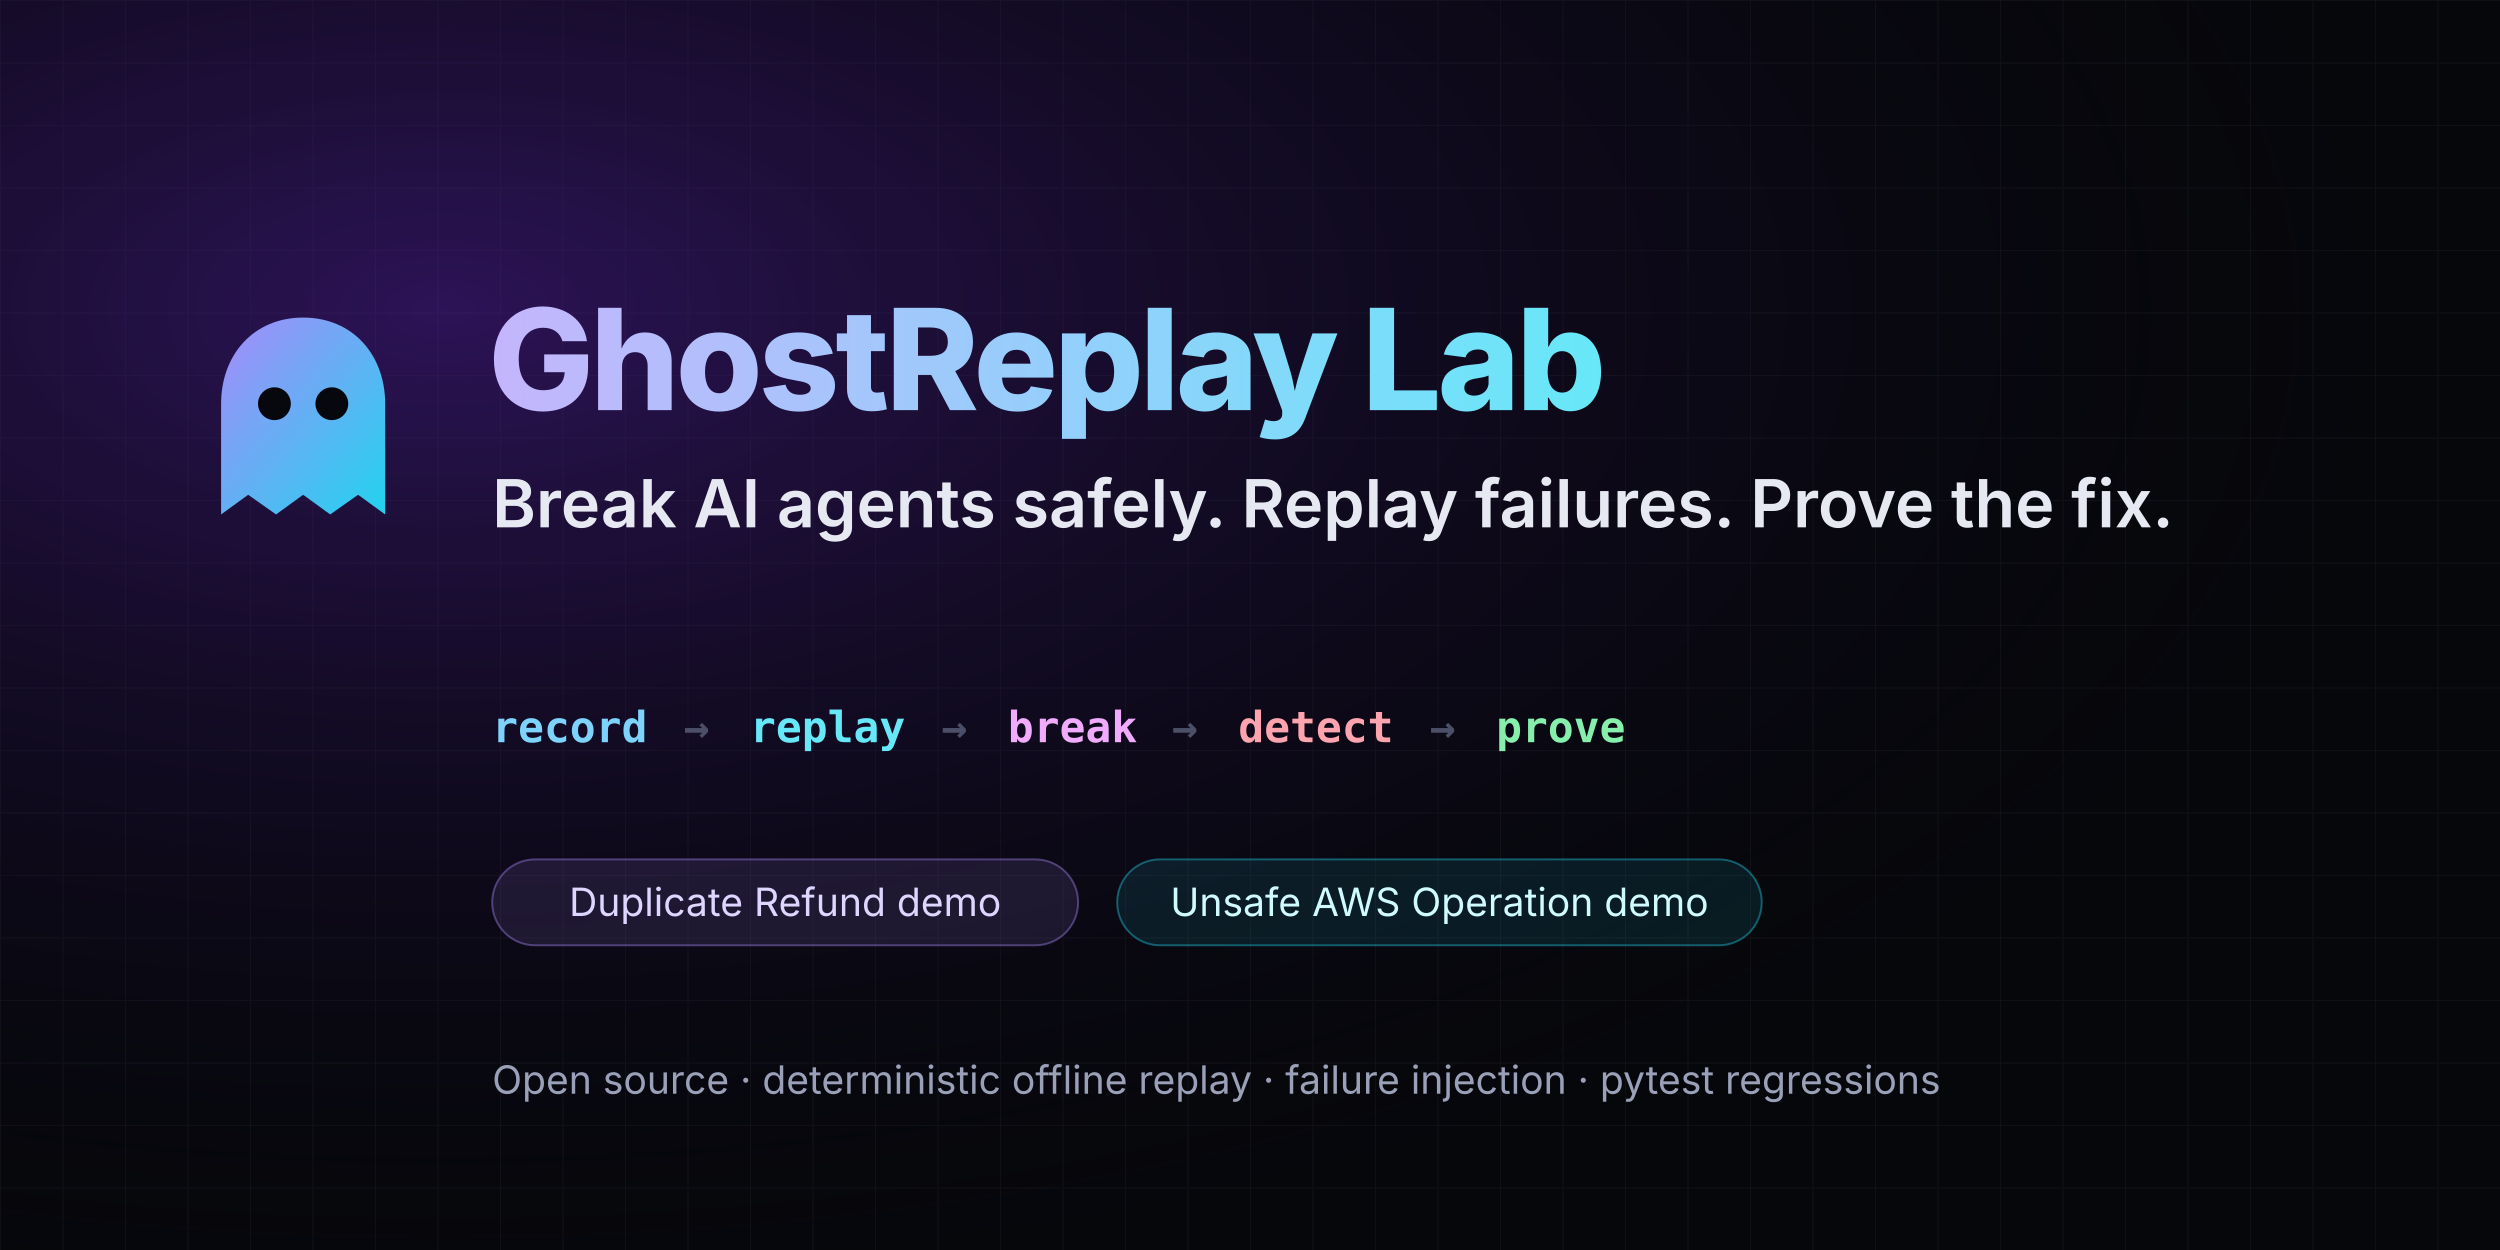
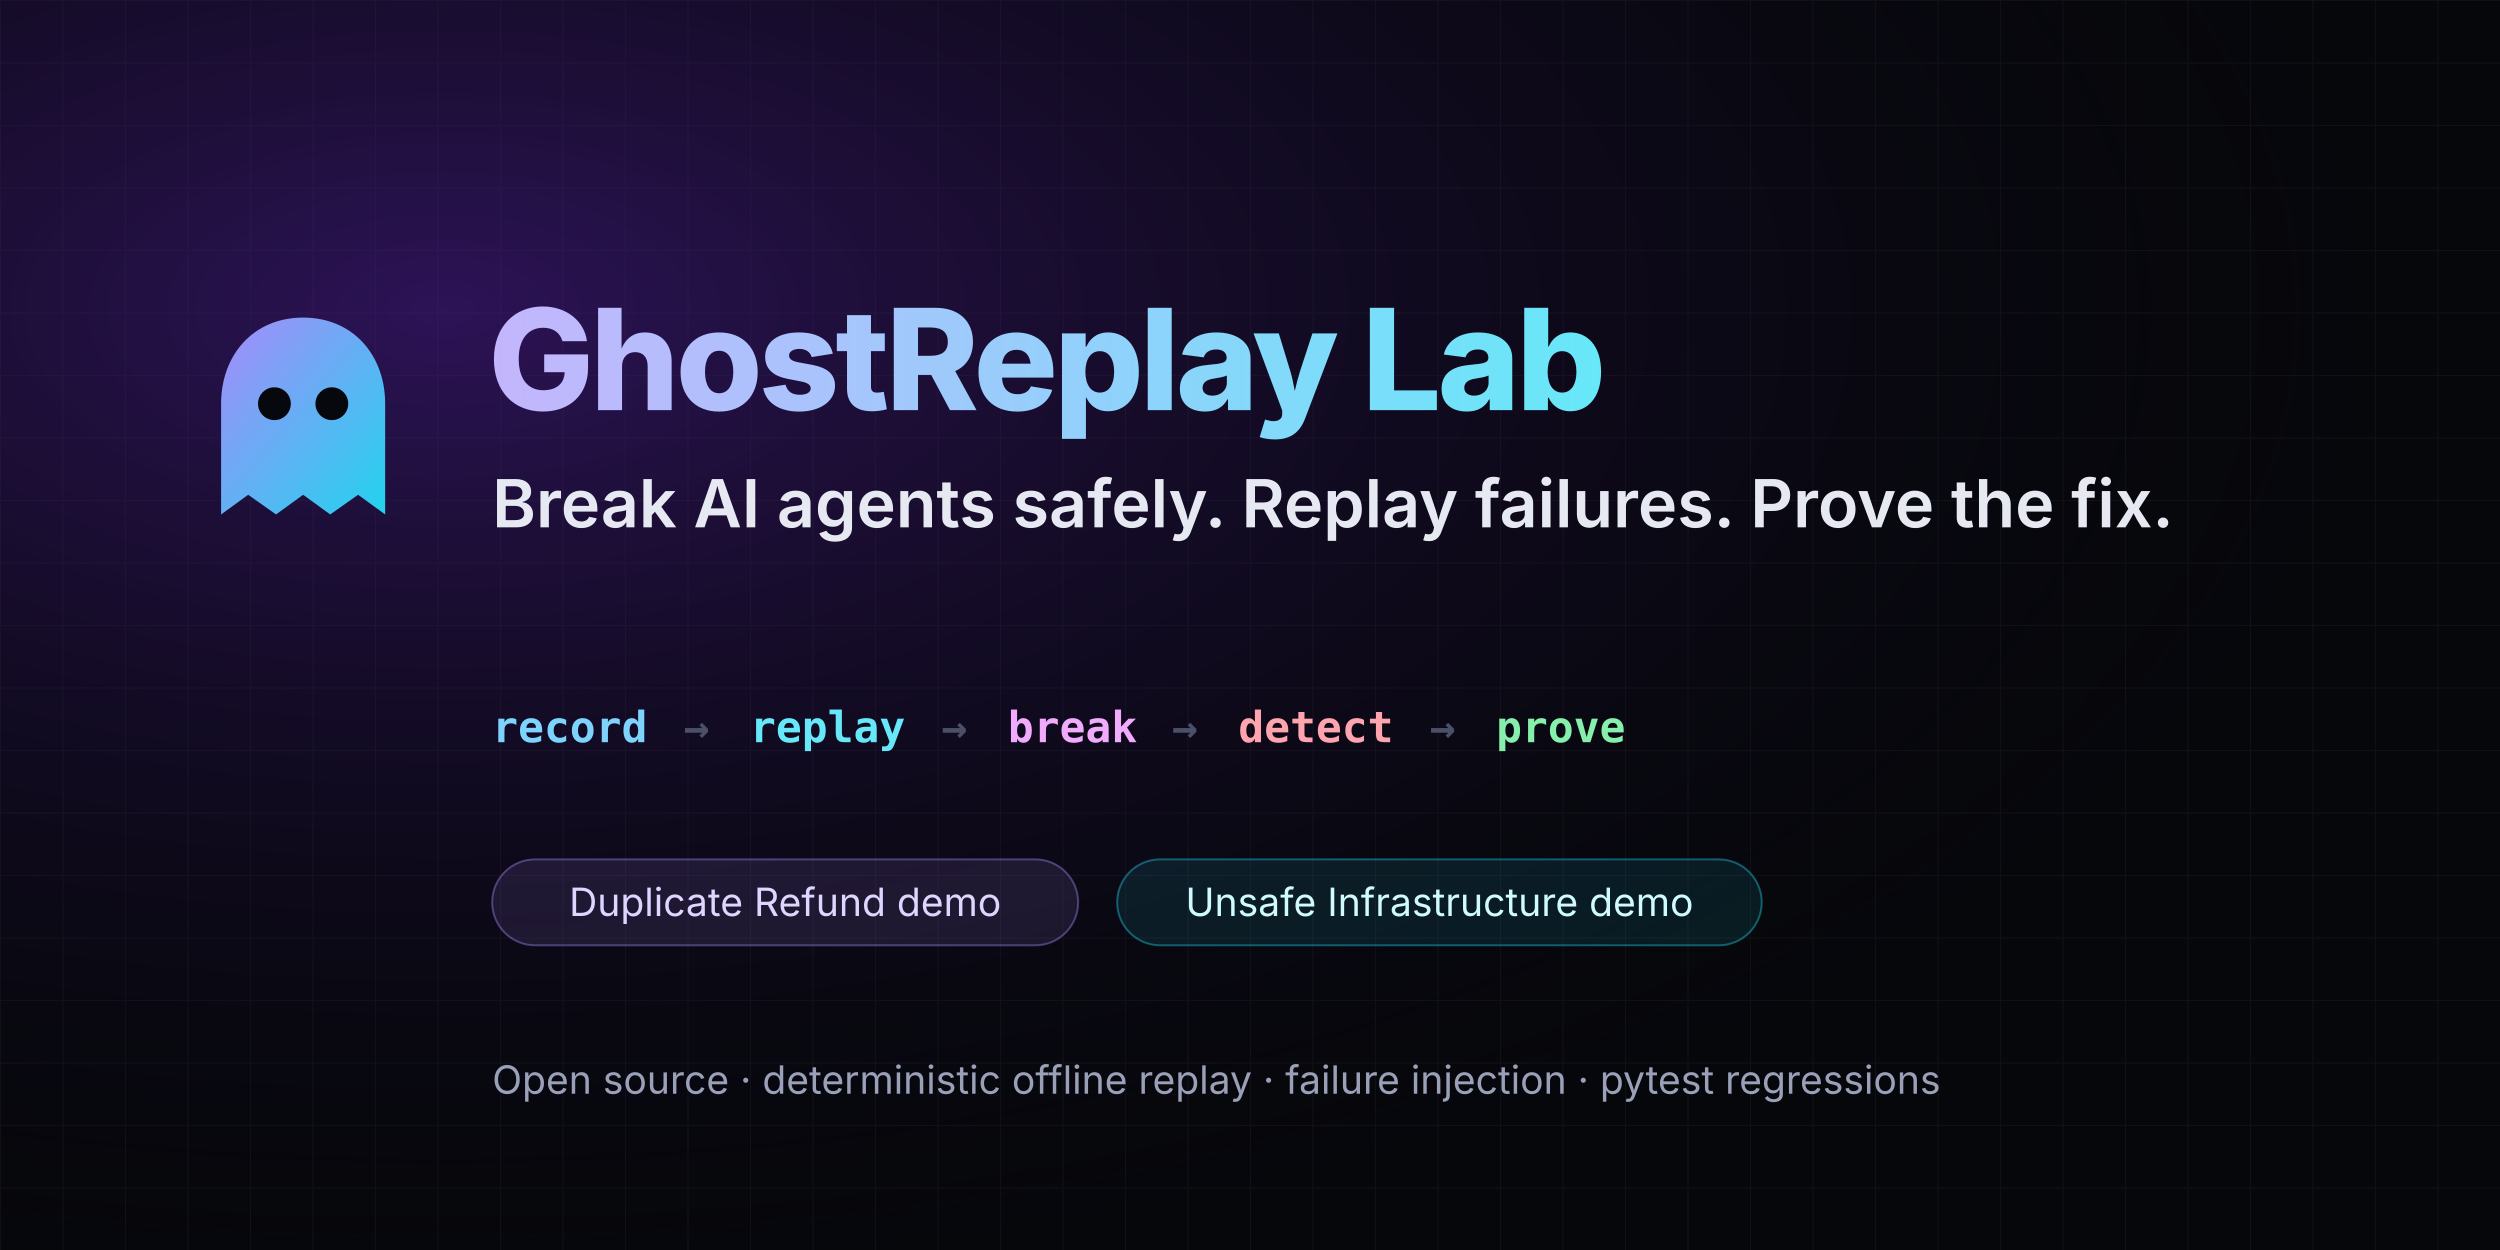
<svg xmlns="http://www.w3.org/2000/svg" viewBox="0 0 1280 640" width="1280" height="640" role="img" aria-label="GhostReplay Lab — Break AI agents safely. Replay failures. Prove the fix.">
  <defs>
    <linearGradient id="gr-g" x1="0" y1="0" x2="1" y2="1">
      <stop offset="0" stop-color="#a78bfa" />
      <stop offset="1" stop-color="#22d3ee" />
    </linearGradient>
    <radialGradient id="glow" cx="0.18" cy="0.25" r="0.8">
      <stop offset="0" stop-color="#4c1d95" stop-opacity="0.55" />
      <stop offset="1" stop-color="#06070b" stop-opacity="0" />
    </radialGradient>
    <pattern id="grid" width="32" height="32" patternUnits="userSpaceOnUse">
      <path d="M32 0H0V32" fill="none" stroke="#ffffff" stroke-opacity="0.04" />
    </pattern>
    <linearGradient id="t" x1="0" x2="1">
      <stop offset="0" stop-color="#c4b5fd" />
      <stop offset="1" stop-color="#67e8f9" />
    </linearGradient>
  </defs>
  <rect width="1280" height="640" fill="#06070b" />
  <rect width="1280" height="640" fill="url(#grid)" />
  <rect width="1280" height="640" fill="url(#glow)" />
  <g transform="scale(1.0)">
    <g transform="translate(88 150) scale(4.2)">
      <path d="M16 3C9.9 3 6 7.6 6 13.5V27l3.3-2.4L12.7 27l3.3-2.4 3.3 2.4 3.4-2.4L26 27V13.5C26 7.6 22.1 3 16 3z" fill="url(#gr-g)" />
      <circle cx="12.5" cy="13.5" r="2" fill="#07080d" />
      <circle cx="19.5" cy="13.5" r="2" fill="#07080d" />
    </g>
    <text x="250" y="210" font-family="Inter, 'Segoe UI', system-ui, sans-serif" font-size="72" font-weight="800" letter-spacing="-2" fill="url(#t)">GhostReplay Lab</text>
    <text x="252" y="270" font-family="Inter, 'Segoe UI', system-ui, sans-serif" font-size="34" font-weight="600" fill="#e7e9f2">Break AI agents safely. Replay failures. Prove the fix.</text>
    <g font-family="'JetBrains Mono', ui-monospace, monospace" font-size="22" font-weight="600">
      <text x="252" y="380" fill="#7dd3fc">record</text>
      <text x="350" y="380" fill="#4b5068">→</text>
      <text x="384" y="380" fill="#67e8f9">replay</text>
      <text x="482" y="380" fill="#4b5068">→</text>
      <text x="516" y="380" fill="#f0abfc">break</text>
      <text x="600" y="380" fill="#4b5068">→</text>
      <text x="634" y="380" fill="#fda4af">detect</text>
      <text x="732" y="380" fill="#4b5068">→</text>
      <text x="766" y="380" fill="#86efac">prove</text>
    </g>
    <g font-family="Inter, 'Segoe UI', system-ui, sans-serif" font-size="20" fill="#9aa0b8">
      <rect x="252" y="440" width="300" height="44" rx="22" fill="#a78bfa" fill-opacity="0.12" stroke="#a78bfa" stroke-opacity="0.4" />
      <text x="402" y="469" text-anchor="middle" fill="#ddd6fe">Duplicate Refund demo</text>
      <rect x="572" y="440" width="330" height="44" rx="22" fill="#22d3ee" fill-opacity="0.10" stroke="#22d3ee" stroke-opacity="0.4" />
-       <text x="737" y="469" text-anchor="middle" fill="#cffafe">Unsafe AWS Operation demo</text>
+       <text x="737" y="469" text-anchor="middle" fill="#cffafe">Unsafe Infrastructure demo</text>
      <text x="252" y="560">Open source · deterministic offline replay · failure injection · pytest regressions</text>
    </g>
  </g>
</svg>
